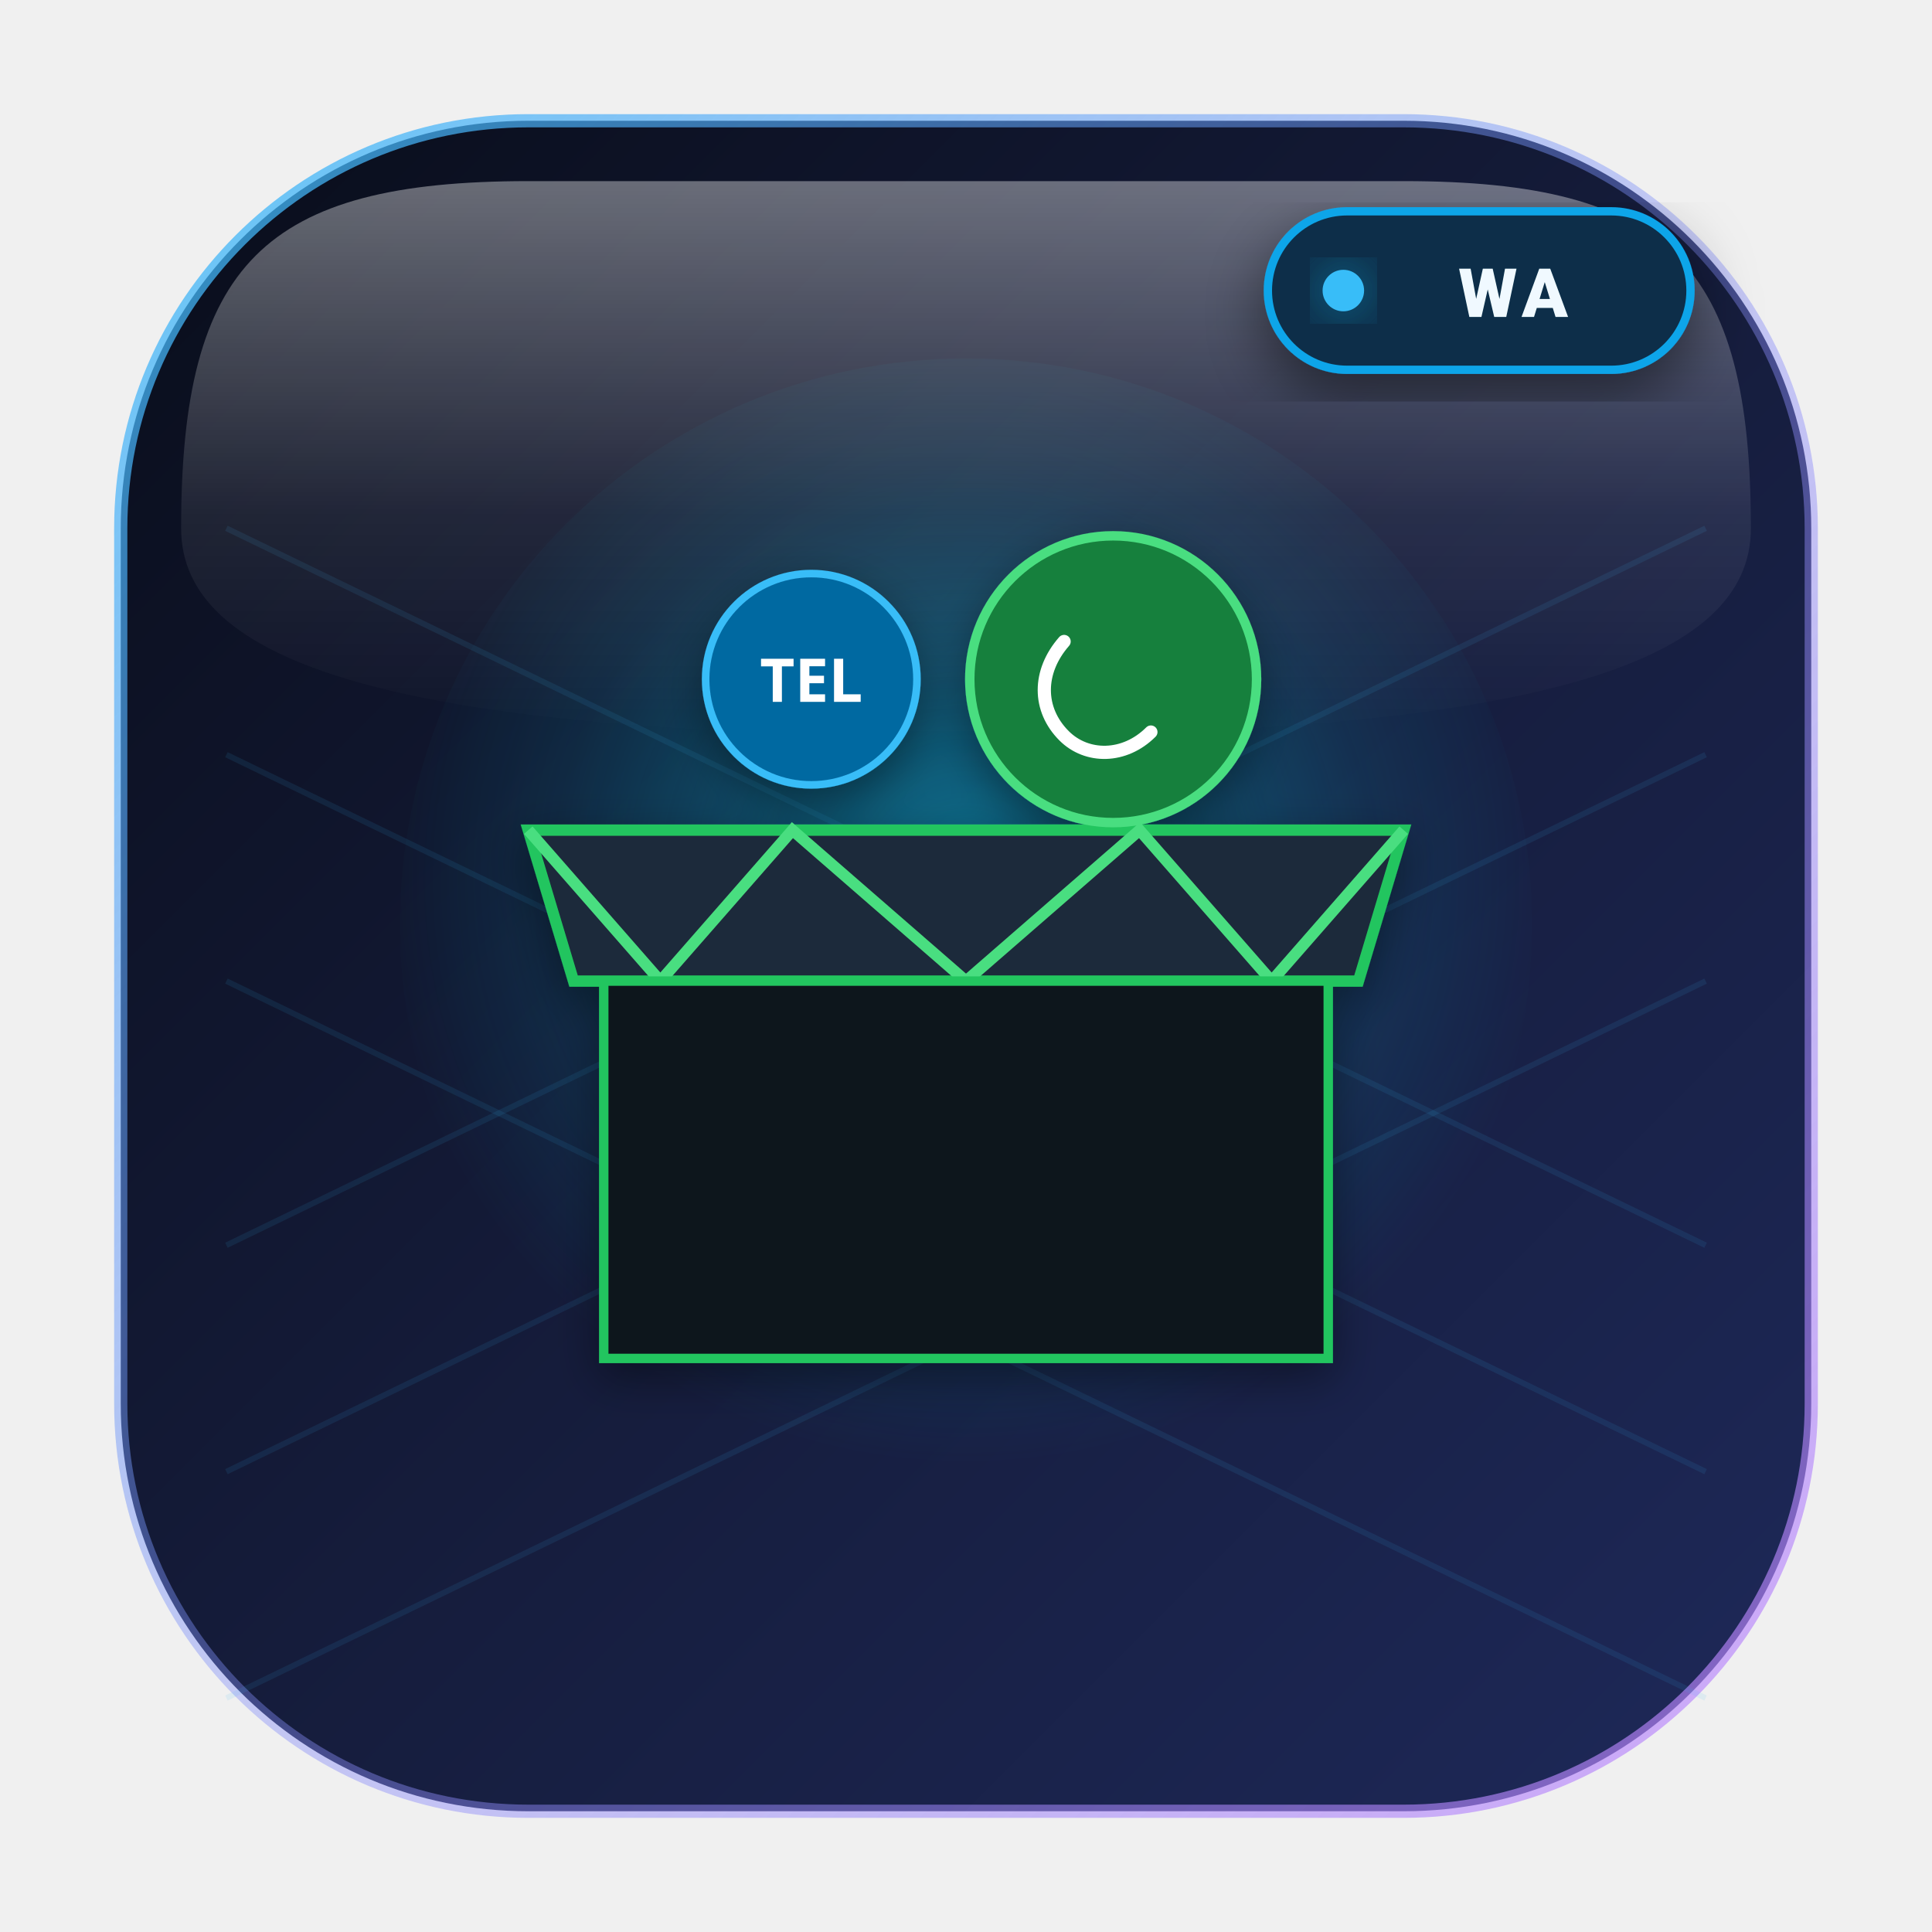
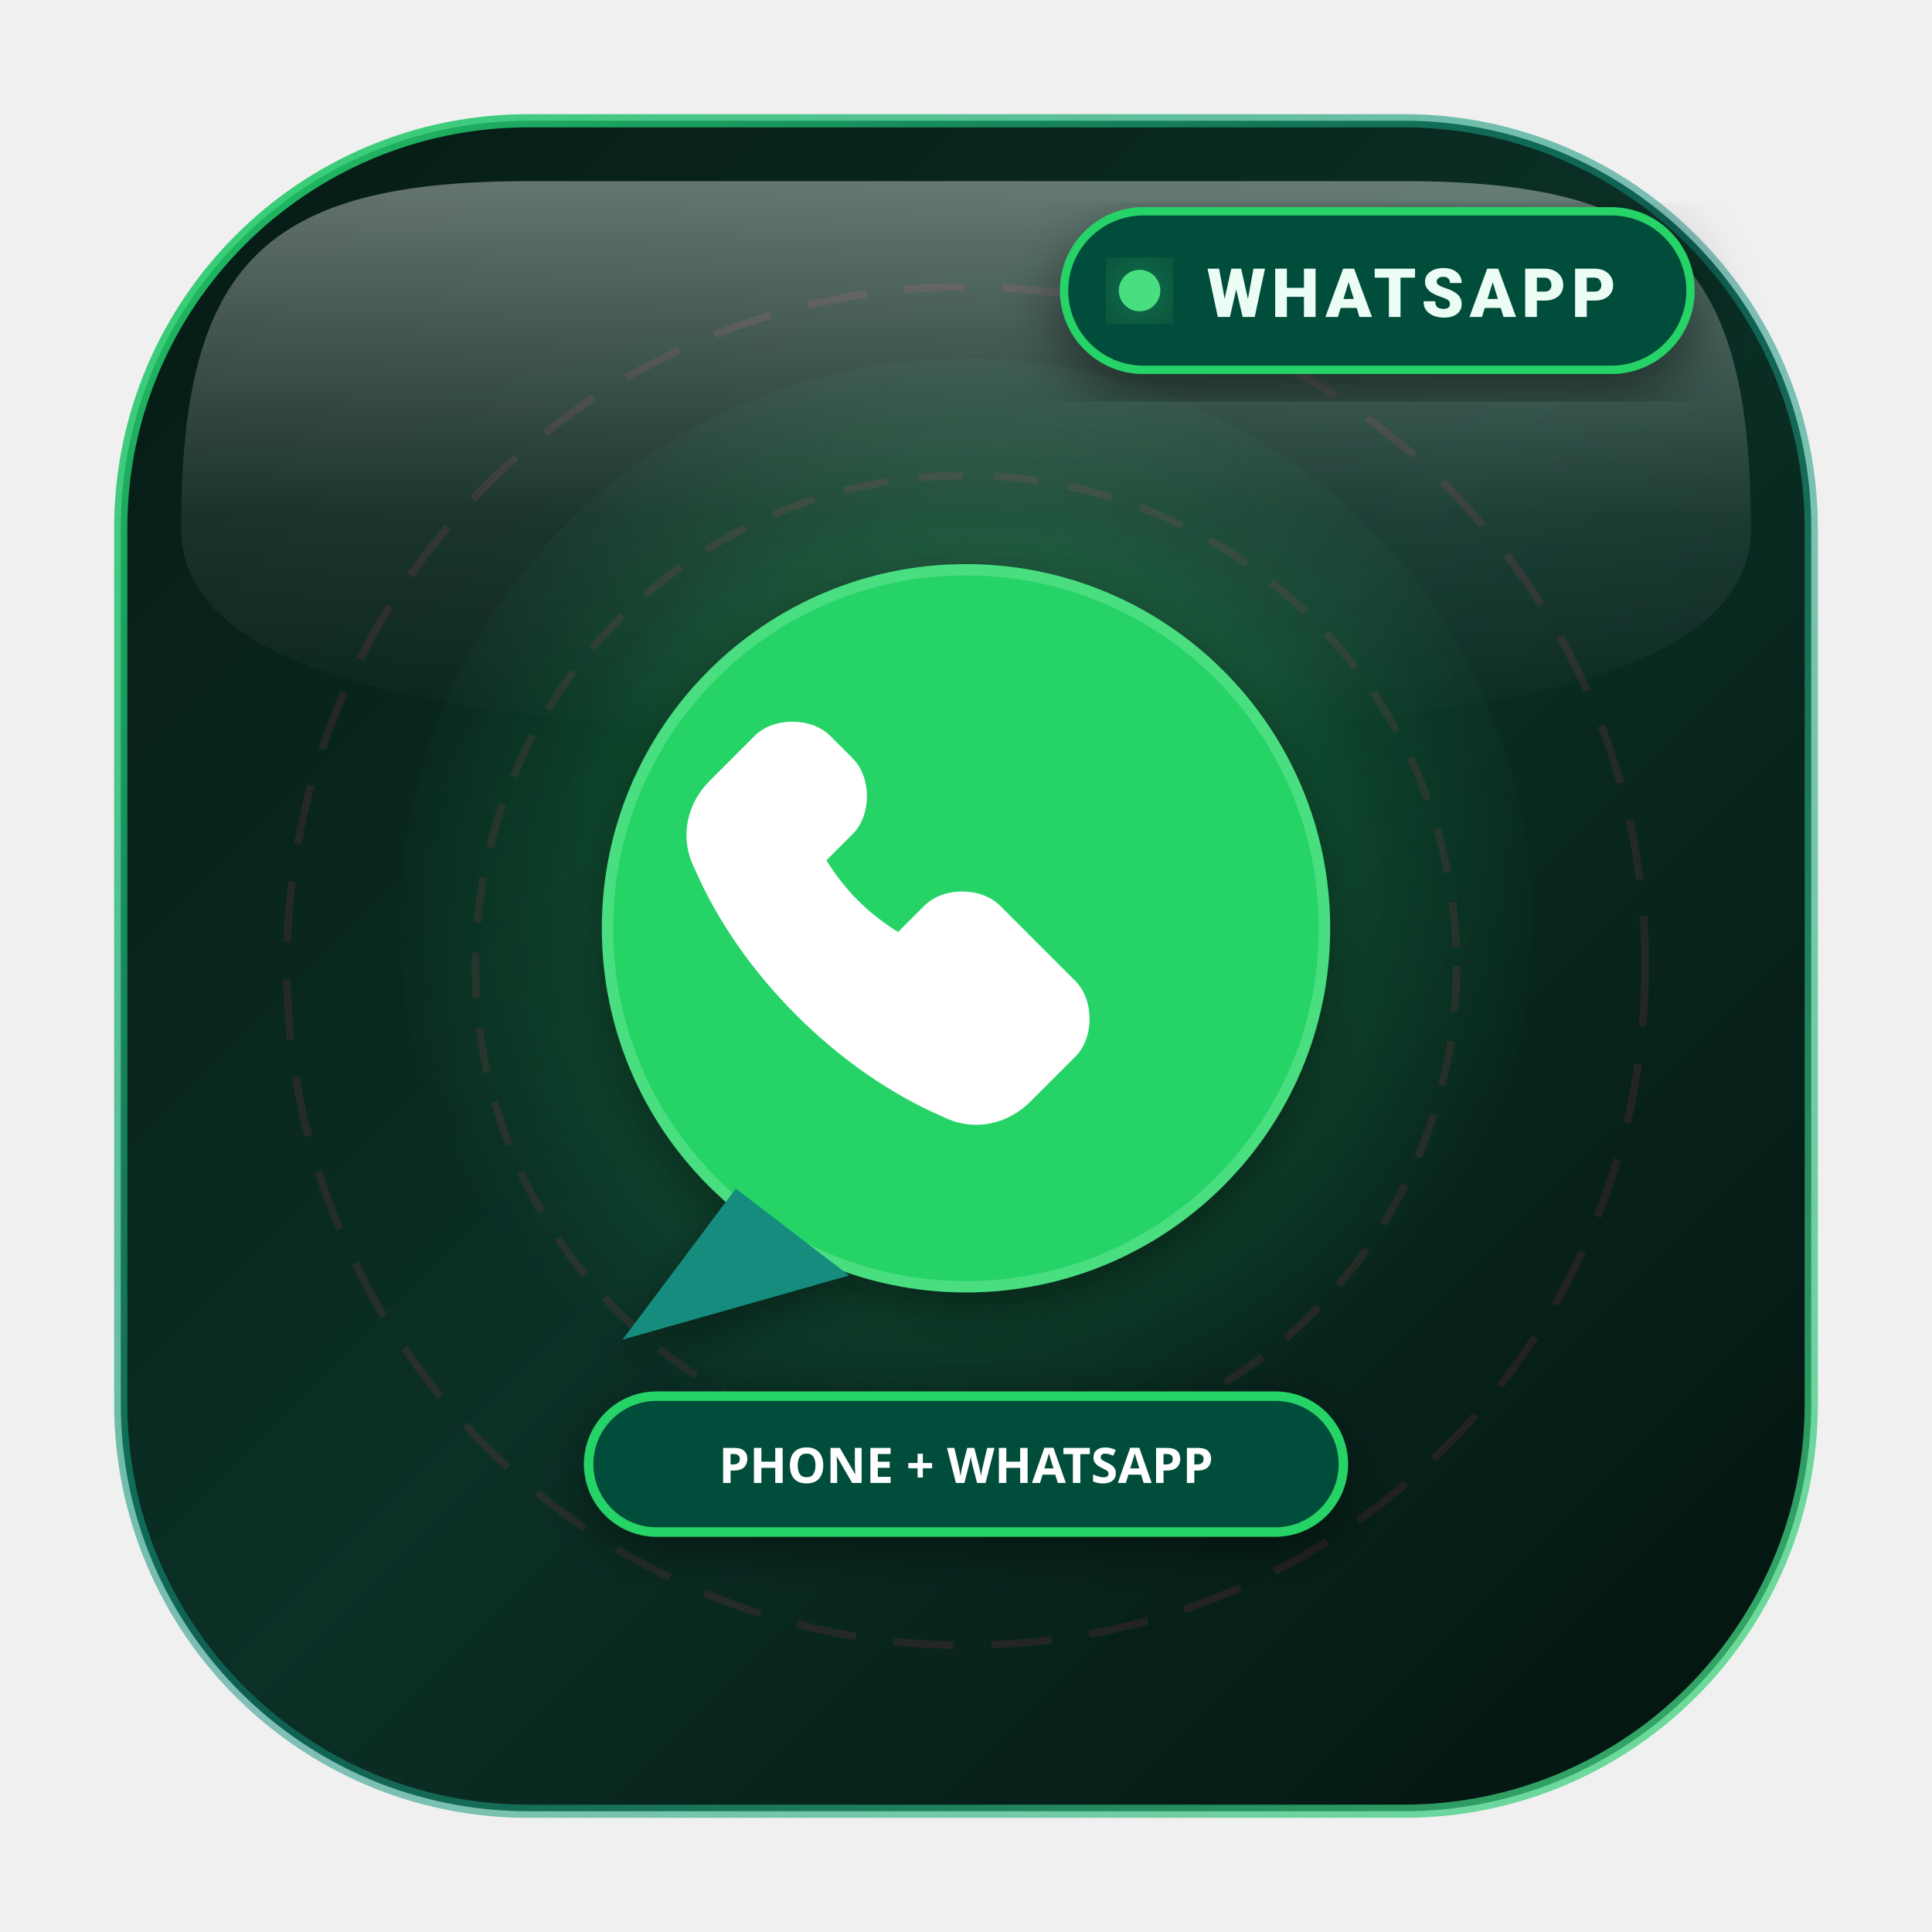
<svg xmlns="http://www.w3.org/2000/svg" viewBox="0 0 512 512" width="512" height="512">
  <defs>
    <linearGradient id="bgGrad_local_business_website_phone_whatsapp_scraper" x1="0%" y1="0%" x2="100%" y2="100%">
-       <stop offset="0%" stop-color="#090D1A" />
-       <stop offset="50%" stop-color="#151C3B" />
-       <stop offset="100%" stop-color="#1E295A" />
+       <stop offset="0%" stop-color="#061A14" />
+       <stop offset="50%" stop-color="#0B3026" />
+       <stop offset="100%" stop-color="#03120E" />
    </linearGradient>
    <linearGradient id="borderGrad_local_business_website_phone_whatsapp_scraper" x1="0%" y1="0%" x2="100%" y2="100%">
-       <stop offset="0%" stop-color="#38BDF8" stop-opacity="0.8" />
-       <stop offset="50%" stop-color="#818CF8" stop-opacity="0.4" />
-       <stop offset="100%" stop-color="#C084FC" stop-opacity="0.7" />
+       <stop offset="0%" stop-color="#25D366" stop-opacity="0.95" />
+       <stop offset="50%" stop-color="#128C7E" stop-opacity="0.5" />
+       <stop offset="100%" stop-color="#4ADE80" stop-opacity="0.8" />
    </linearGradient>
    <radialGradient id="glowOrb_local_business_website_phone_whatsapp_scraper" cx="50%" cy="46%" r="52%">
-       <stop offset="0%" stop-color="#06B6D4" stop-opacity="0.55" />
-       <stop offset="70%" stop-color="#06B6D4" stop-opacity="0.12" />
-       <stop offset="100%" stop-color="#06B6D4" stop-opacity="0.0" />
+       <stop offset="0%" stop-color="#25D366" stop-opacity="0.55" />
+       <stop offset="70%" stop-color="#25D366" stop-opacity="0.12" />
+       <stop offset="100%" stop-color="#25D366" stop-opacity="0.0" />
    </radialGradient>
    <linearGradient id="specularGrad_local_business_website_phone_whatsapp_scraper" x1="50%" y1="0%" x2="50%" y2="100%">
      <stop offset="0%" stop-color="#FFFFFF" stop-opacity="0.38" />
      <stop offset="60%" stop-color="#FFFFFF" stop-opacity="0.08" />
      <stop offset="100%" stop-color="#FFFFFF" stop-opacity="0.0" />
    </linearGradient>
    <filter id="heroShadow_local_business_website_phone_whatsapp_scraper" x="-30%" y="-30%" width="160%" height="160%">
      <feDropShadow dx="0" dy="16" stdDeviation="18" flood-color="#000000" flood-opacity="0.65" />
      <feDropShadow dx="0" dy="4" stdDeviation="6" flood-color="#000000" flood-opacity="0.4" />
    </filter>
    <filter id="softGlow_local_business_website_phone_whatsapp_scraper" x="-30%" y="-30%" width="160%" height="160%">
      <feGaussianBlur stdDeviation="8" result="blur" />
      <feComposite in="SourceGraphic" in2="blur" operator="over" />
    </filter>
    <filter id="badgeShadow_local_business_website_phone_whatsapp_scraper" x="-20%" y="-20%" width="140%" height="140%">
      <feDropShadow dx="0" dy="6" stdDeviation="8" flood-color="#000000" flood-opacity="0.5" />
    </filter>
  </defs>
  <rect x="32" y="32" width="448" height="448" rx="108" ry="108" fill="url(#bgGrad_local_business_website_phone_whatsapp_scraper)" stroke="url(#borderGrad_local_business_website_phone_whatsapp_scraper)" stroke-width="3.5" />
  <circle cx="256" cy="245" r="150" fill="url(#glowOrb_local_business_website_phone_whatsapp_scraper)" />
-   <g stroke="#38BDF8" stroke-opacity="0.10" stroke-width="1.5">
-     <line x1="60" y1="140" x2="452" y2="330" />
-     <line x1="60" y1="200" x2="452" y2="390" />
-     <line x1="60" y1="260" x2="452" y2="450" />
-     <line x1="452" y1="140" x2="60" y2="330" />
-     <line x1="452" y1="200" x2="60" y2="390" />
-     <line x1="452" y1="260" x2="60" y2="450" />
+   <g stroke="#F43F5E" stroke-opacity="0.12" fill="none" stroke-width="2">
+     <circle cx="256" cy="256" r="80" stroke-dasharray="8 6" />
+     <circle cx="256" cy="256" r="130" stroke-dasharray="12 8" />
+     <circle cx="256" cy="256" r="180" stroke-dasharray="16 10" />
  </g>
  <path d="M 48 140 C 48 70, 70 48, 140 48 L 372 48 C 442 48, 464 70, 464 140 C 464 175, 410 195, 256 195 C 102 195, 48 175, 48 140 Z" fill="url(#specularGrad_local_business_website_phone_whatsapp_scraper)" />
  <g filter="url(#heroShadow_local_business_website_phone_whatsapp_scraper)">
-     <path d="M 140 220 L 372 220 L 360 260 L 152 260 Z" fill="#1E293B" stroke="#22C55E" stroke-width="3" />
-     <path d="M 140 220 L 175 260 L 210 220 L 256 260 L 302 220 L 337 260 L 372 220" fill="none" stroke="#4ADE80" stroke-width="3" />
-     <rect x="160" y="260" width="192" height="100" fill="#0B131F" stroke="#22C55E" stroke-width="2.5" />
-     <circle cx="295" cy="180" r="38" fill="#15803D" stroke="#4ADE80" stroke-width="2.5" />
-     <path d="M 282 170 C 275 178, 275 188, 282 195 C 288 201, 298 201, 305 194" fill="none" stroke="#FFFFFF" stroke-width="3.5" stroke-linecap="round" />
-     <circle cx="215" cy="180" r="28" fill="#0369A1" stroke="#38BDF8" stroke-width="2" />
-     <text x="215" y="186" font-family="sans-serif" font-weight="900" font-size="16" fill="#FFFFFF" text-anchor="middle">TEL</text>
+     <circle cx="256" cy="246" r="95" fill="#25D366" stroke="#4ADE80" stroke-width="3" />
+     <path d="M 195 315 L 165 355 L 225 338 Z" fill="#128C7E" />
+     <path d="M 220 195 C 215 190, 205 190, 200 195 L 188 207 C 182 213, 180 222, 184 230 C 196 258, 222 284, 250 296 C 258 300, 267 298, 273 292 L 285 280 C 290 275, 290 265, 285 260 L 265 240 C 260 235, 250 235, 245 240 L 238 247 C 230 242, 224 236, 219 228 L 226 221 C 231 216, 231 206, 226 201 Z" fill="#FFFFFF" />
+     <rect x="156" y="370" width="200" height="36" rx="18" fill="#064E3B" stroke="#25D366" stroke-width="2.5" />
+     <text x="256" y="393" font-family="sans-serif" font-weight="900" font-size="13" fill="#FFFFFF" text-anchor="middle">PHONE + WHATSAPP</text>
  </g>
  <g filter="url(#badgeShadow_local_business_website_phone_whatsapp_scraper)">
-     <rect x="336" y="56" width="112" height="42" rx="21" fill="#082F49" stroke="#0EA5E9" stroke-width="2.2" />
-     <circle cx="356" cy="77" r="5.5" fill="#38BDF8" filter="url(#softGlow_local_business_website_phone_whatsapp_scraper)" />
-     <text x="401" y="84" font-family="-apple-system, BlinkMacSystemFont, 'SF Pro Display', 'Segoe UI', Roboto, sans-serif" font-weight="900" font-size="18" text-anchor="middle" fill="#F0F9FF" letter-spacing="1.5">WA</text>
+     <rect x="282" y="56" width="166" height="42" rx="21" fill="#064E3B" stroke="#25D366" stroke-width="2.2" />
+     <circle cx="302" cy="77" r="5.5" fill="#4ADE80" filter="url(#softGlow_local_business_website_phone_whatsapp_scraper)" />
+     <text x="374" y="84" font-family="-apple-system, BlinkMacSystemFont, 'SF Pro Display', 'Segoe UI', Roboto, sans-serif" font-weight="900" font-size="18" text-anchor="middle" fill="#ECFDF5" letter-spacing="1.5">WHATSAPP</text>
  </g>
</svg>
